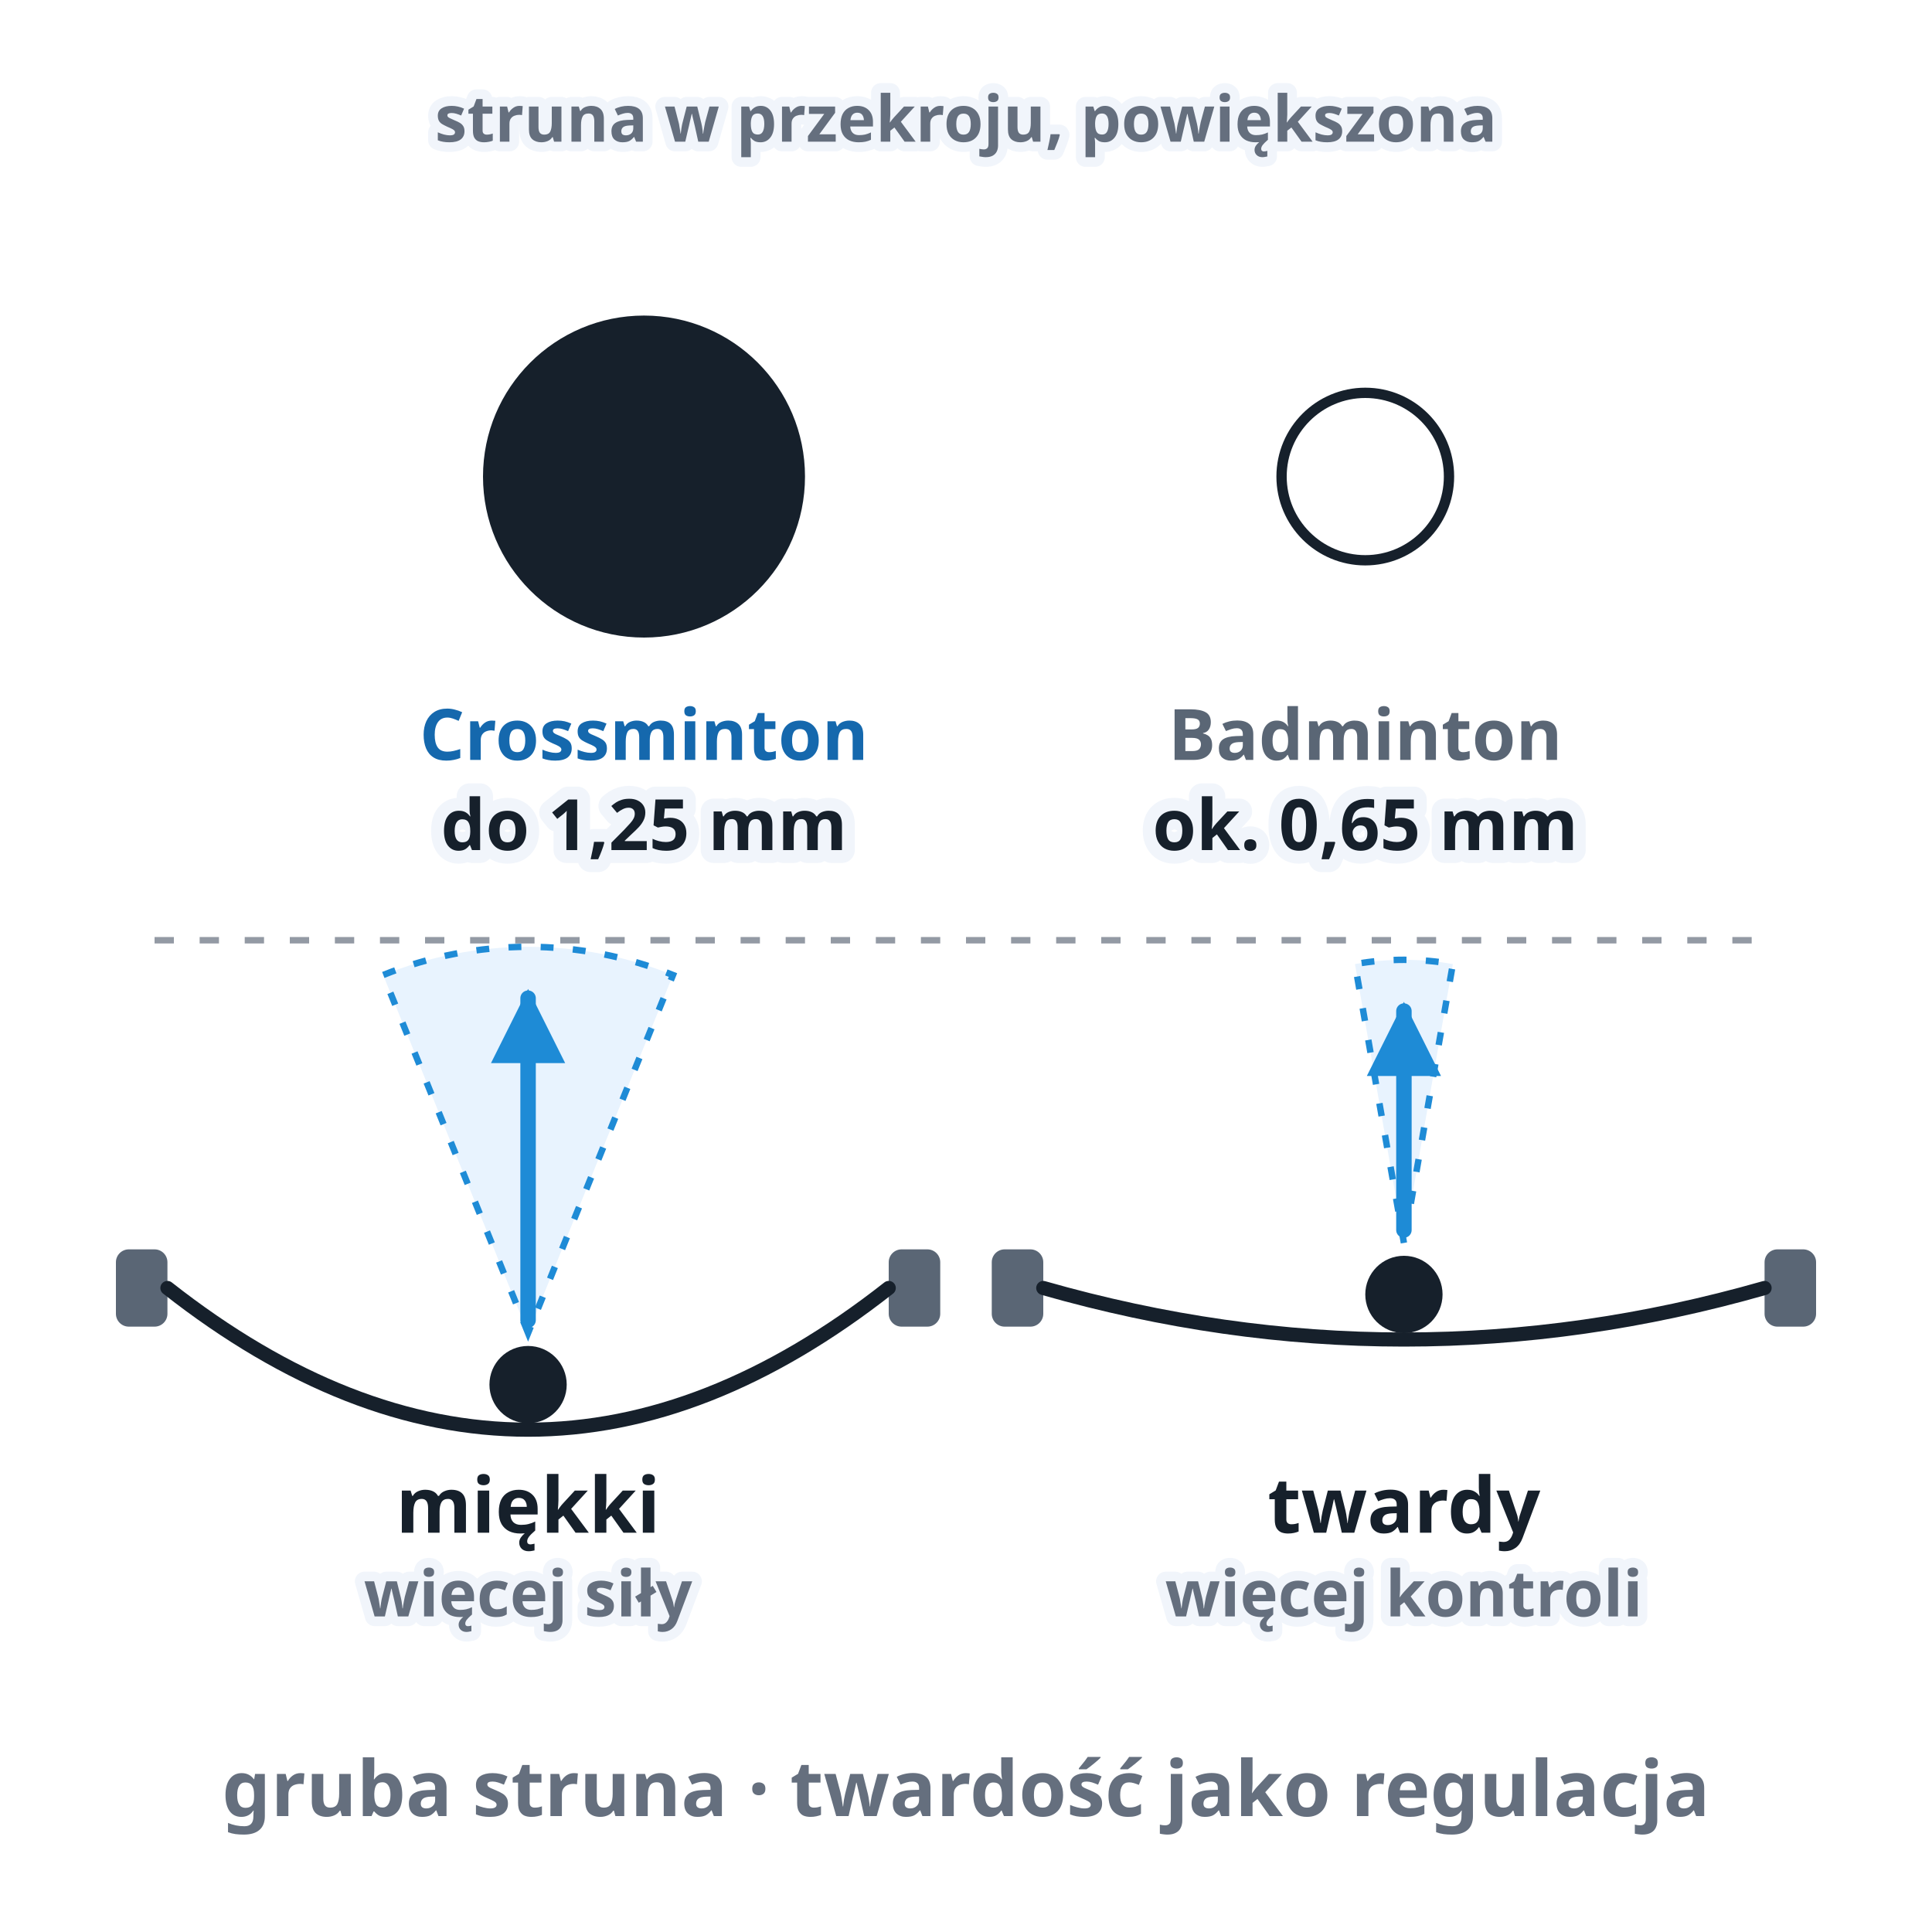
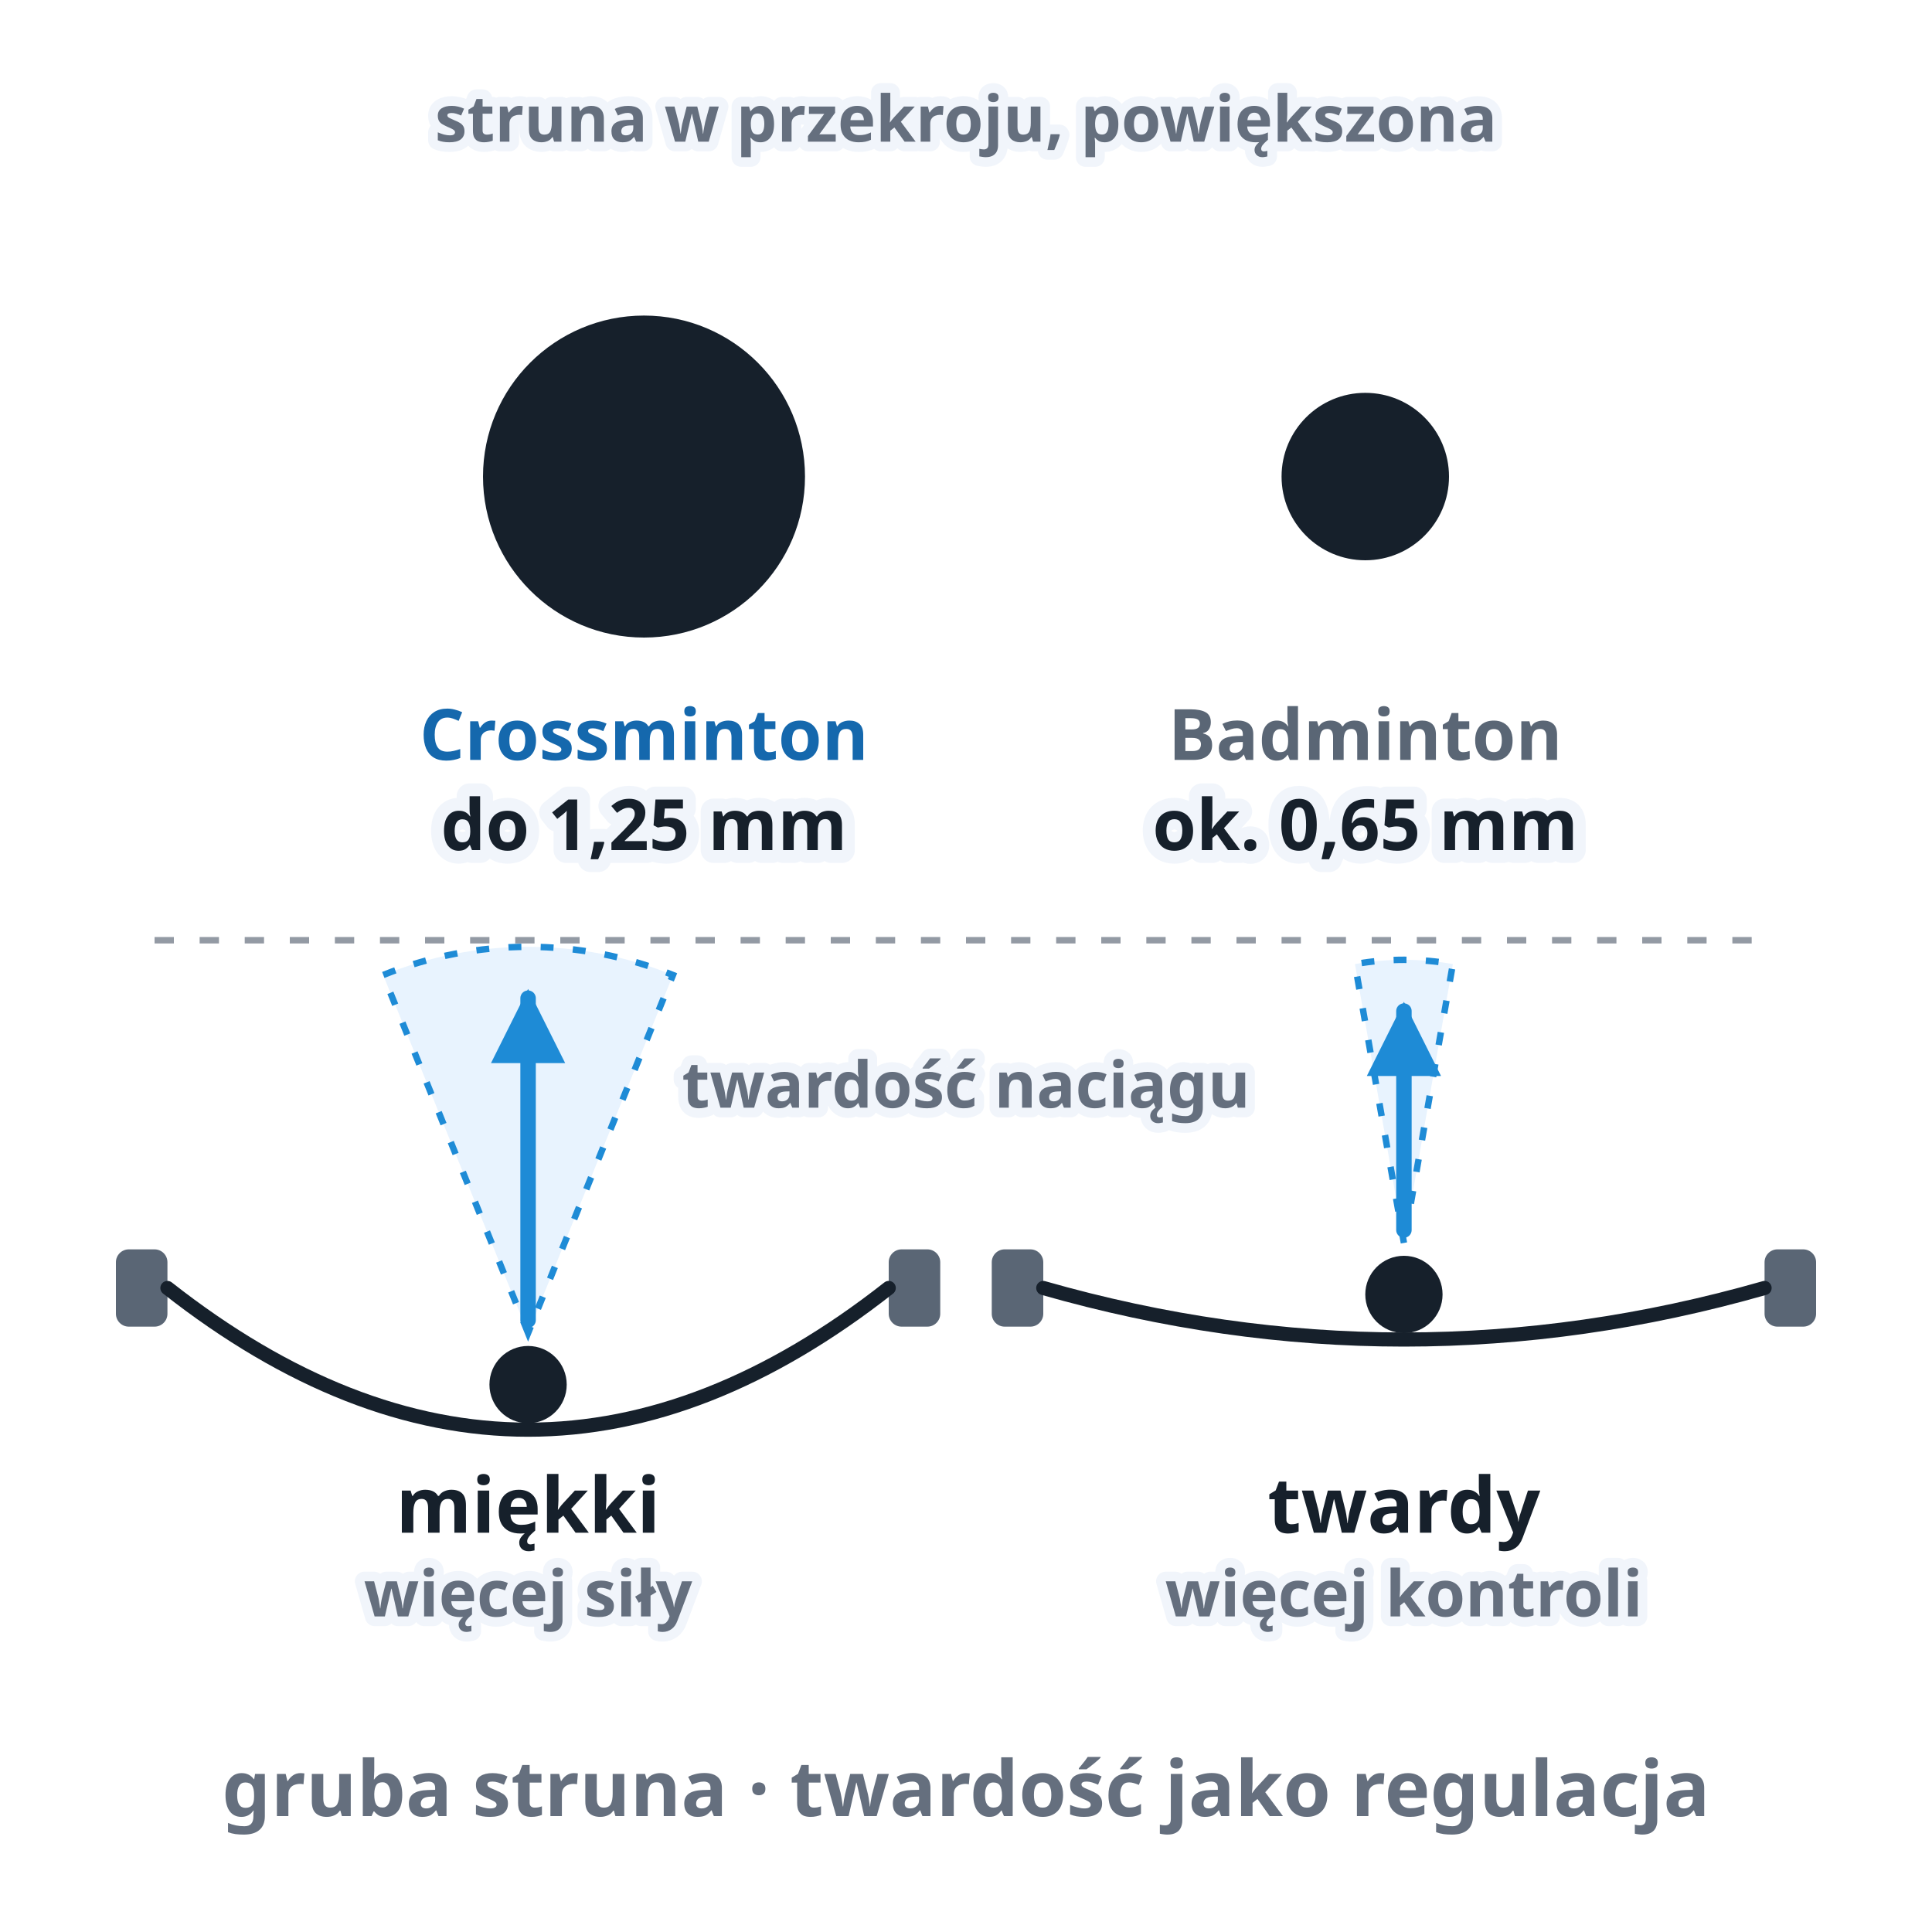
<svg xmlns="http://www.w3.org/2000/svg" viewBox="0 0 300 300" role="img" aria-label="U góry dwie struny w przekroju, powiększone: struna do crossmintona, do 1,25 milimetra, jest prawie dwa razy grubsza niż struna do badmintona, około 0,65 milimetra. Na dole model trampoliny: miękki naciąg ugina się głęboko i odbija speedera daleko, ale z rozrzutem, czyli więcej siły. Twardy ugina się mało, speeder leci krócej i dokładniej, czyli więcej kontroli.">
  <style>
    .s-griff{fill:var(--flaeche,#fff);stroke:var(--tinte-2,#5a6675);stroke-width:1.6;stroke-linejoin:round}
    .s-hand{fill:var(--tinte,#16202b);stroke:var(--flaeche-2,#f1f5fb);stroke-width:2;stroke-linejoin:round}
    .s-kerbe{fill:none;stroke:var(--flaeche-2,#f1f5fb);stroke-width:1.6;stroke-linecap:round}
    .s-links{text-anchor:start}
    .s-rechts{text-anchor:end}
    .s-druck{fill:none;stroke:var(--tinte-3,#656f7e);stroke-width:1.6;stroke-linecap:round}
    .s-finger{fill:var(--primaer-weich,#e8f3fe);stroke:var(--primaer-dunkel,#1e8bd6);stroke-width:2}
    .s-rahmen{fill:none;stroke:var(--tinte-3,#656f7e);stroke-width:1.6}
    .s-saiten{fill:none;stroke:var(--tinte-3,#656f7e);stroke-width:0.6;opacity:.7}
    .s-schaft{fill:none;stroke:var(--tinte-3,#656f7e);stroke-linecap:round}
    .s-cmkopf{fill:var(--primaer-weich,#e8f3fe);stroke:var(--primaer-dunkel,#1e8bd6);stroke-width:3.4}
    .s-cmsaiten{fill:none;stroke:var(--primaer-dunkel,#1e8bd6);stroke-width:0.7;opacity:.55}
    .s-cmschaft{fill:none;stroke:var(--primaer-dunkel,#1e8bd6);stroke-linecap:round}
    .s-masz{fill:none;stroke:var(--tinte-3,#656f7e);stroke-width:1.2}
    .s-pfeil{fill:var(--tinte-3,#656f7e)}
    .s-apfeil{fill:var(--primaer-dunkel,#1e8bd6)}
    .s-saite{fill:var(--tinte,#16202b)}
    .s-saite2{fill:none;stroke:var(--tinte,#16202b);stroke-width:1.6}
    .s-bett{fill:none;stroke:var(--tinte,#16202b);stroke-width:2.2;stroke-linecap:round}
    .s-rahmenstueck{fill:var(--tinte-2,#5a6675)}
    .s-faecher{fill:var(--primaer-weich,#e8f3fe);stroke:var(--primaer-dunkel,#1e8bd6);stroke-width:1;stroke-dasharray:2 3}
    .s-flug{fill:none;stroke:var(--primaer-dunkel,#1e8bd6);stroke-width:2.4;stroke-linecap:round}
    .s-ball{fill:var(--tinte,#16202b)}
    .s-trenner{fill:none;stroke:var(--tinte-3,#656f7e);stroke-width:1;stroke-dasharray:3 4;opacity:.7}
    .s-titel{fill:var(--tinte,#16202b);font:700 12px/1 system-ui,sans-serif;text-anchor:middle}
    .s-name{fill:var(--tinte-2,#5a6675);font:600 11px/1 system-ui,sans-serif;text-anchor:middle}
    .s-name2{fill:var(--primaer-tief,#1568ad);font:700 11px/1 system-ui,sans-serif;text-anchor:middle}
    .s-teil{fill:var(--tinte-3,#656f7e);font:600 10px/1 system-ui,sans-serif;text-anchor:middle;paint-order:stroke;stroke:var(--flaeche-2,#f1f5fb);stroke-width:3;stroke-linejoin:round}
    .s-teilw{fill:var(--tinte,#16202b);font:600 10px/1 system-ui,sans-serif;text-anchor:middle;paint-order:stroke;stroke:var(--primaer-weich,#e8f3fe);stroke-width:3;stroke-linejoin:round}
    .s-zahl{fill:var(--tinte,#16202b);font:700 11px/1 system-ui,sans-serif;text-anchor:middle;paint-order:stroke;stroke:var(--flaeche-2,#f1f5fb);stroke-width:4;stroke-linejoin:round}
    .st{fill:var(--tinte-3,#656f7e);font:600 12px/1 system-ui,sans-serif;text-anchor:middle}
  </style>
  <defs>
    <marker id="mp" viewBox="0 0 10 10" markerWidth="7" markerHeight="7" refX="8.5" refY="5" orient="auto-start-reverse">
      <path d="M1,1 L9,5 L1,9 Z" class="s-pfeil" />
    </marker>
    <marker id="ma" viewBox="0 0 10 10" markerWidth="6" markerHeight="6" refX="8" refY="5" orient="auto">
      <path d="M1,1 L9,5 L1,9 Z" class="s-apfeil" />
    </marker>
  </defs>
  <text class="s-teil" x="150" y="22">struna w przekroju, powiększona</text>
  <circle class="s-saite" cx="100" cy="74" r="25" />
-   <circle class="s-saite2" cx="212" cy="74" r="13" />
+   <circle class="s-saite" cx="212" cy="74" r="13" />
  <text class="s-name2" x="100" y="118">Crossminton</text>
  <text class="s-zahl" x="100" y="132">do 1,25 mm</text>
  <text class="s-name" x="212" y="118">Badminton</text>
  <text class="s-zahl" x="212" y="132">ok. 0,65 mm</text>
  <path class="s-trenner" d="M24,146 L276,146" />
  <path class="s-faecher" d="M82,207 L59.5,151.4 A60,60 0 0 1 104.5,151.4 Z" />
  <rect class="s-rahmenstueck" x="18" y="194" width="8" height="12" rx="2" />
  <rect class="s-rahmenstueck" x="138" y="194" width="8" height="12" rx="2" />
  <path class="s-bett" d="M26,200 Q82,244 138,200" />
  <circle class="s-ball" cx="82" cy="215" r="6" />
  <path class="s-flug" d="M82,205L82,155" marker-end="url(#ma)" />
  <path class="s-faecher" d="M218,193 L210.4,149.7 A44,44 0 0 1 225.6,149.7 Z" />
  <rect class="s-rahmenstueck" x="154" y="194" width="8" height="12" rx="2" />
  <rect class="s-rahmenstueck" x="274" y="194" width="8" height="12" rx="2" />
  <path class="s-bett" d="M162,200 Q218,216 274,200" />
  <circle class="s-ball" cx="218" cy="201" r="6" />
  <path class="s-flug" d="M218,191L218,157" marker-end="url(#ma)" />
+   <text class="s-teil" x="150" y="172">twardość naciągu</text>
  <text class="s-titel" x="82" y="238">miękki</text>
  <text class="s-teil" x="82" y="251">więcej siły</text>
  <text class="s-titel" x="218" y="238">twardy</text>
  <text class="s-teil" x="218" y="251">więcej kontroli</text>
  <text class="st" x="150" y="282">gruba struna · twardość jako regulacja</text>
</svg>
